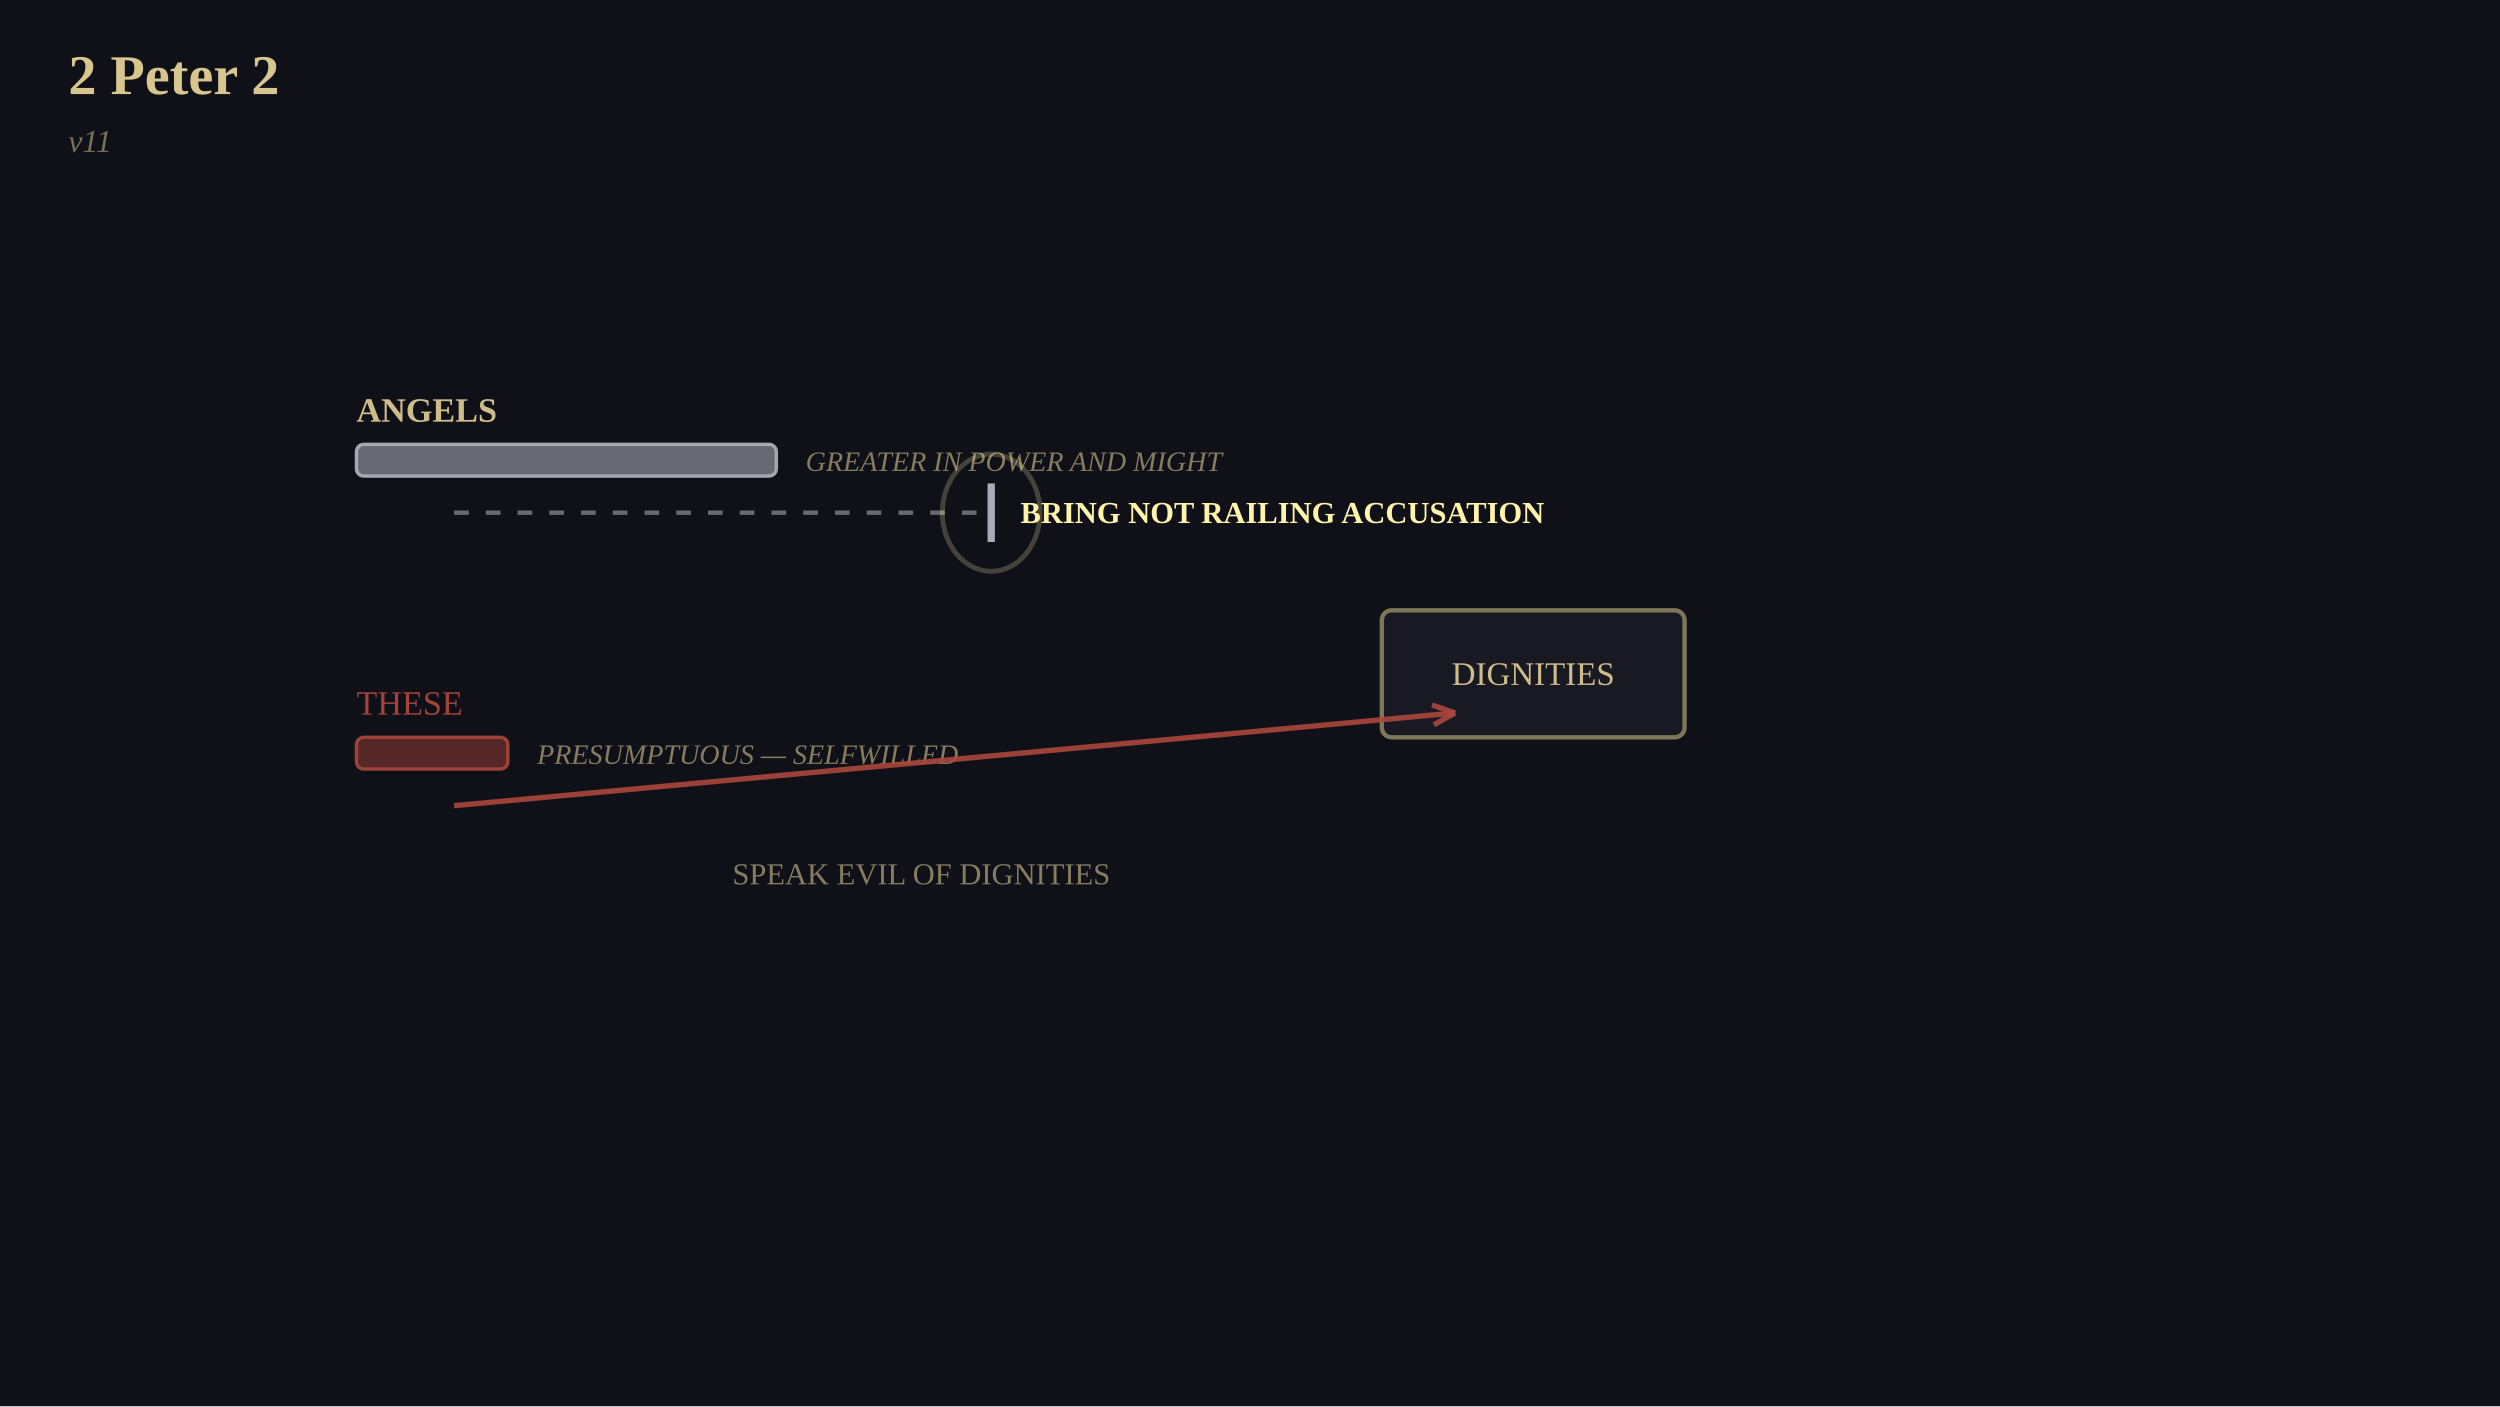
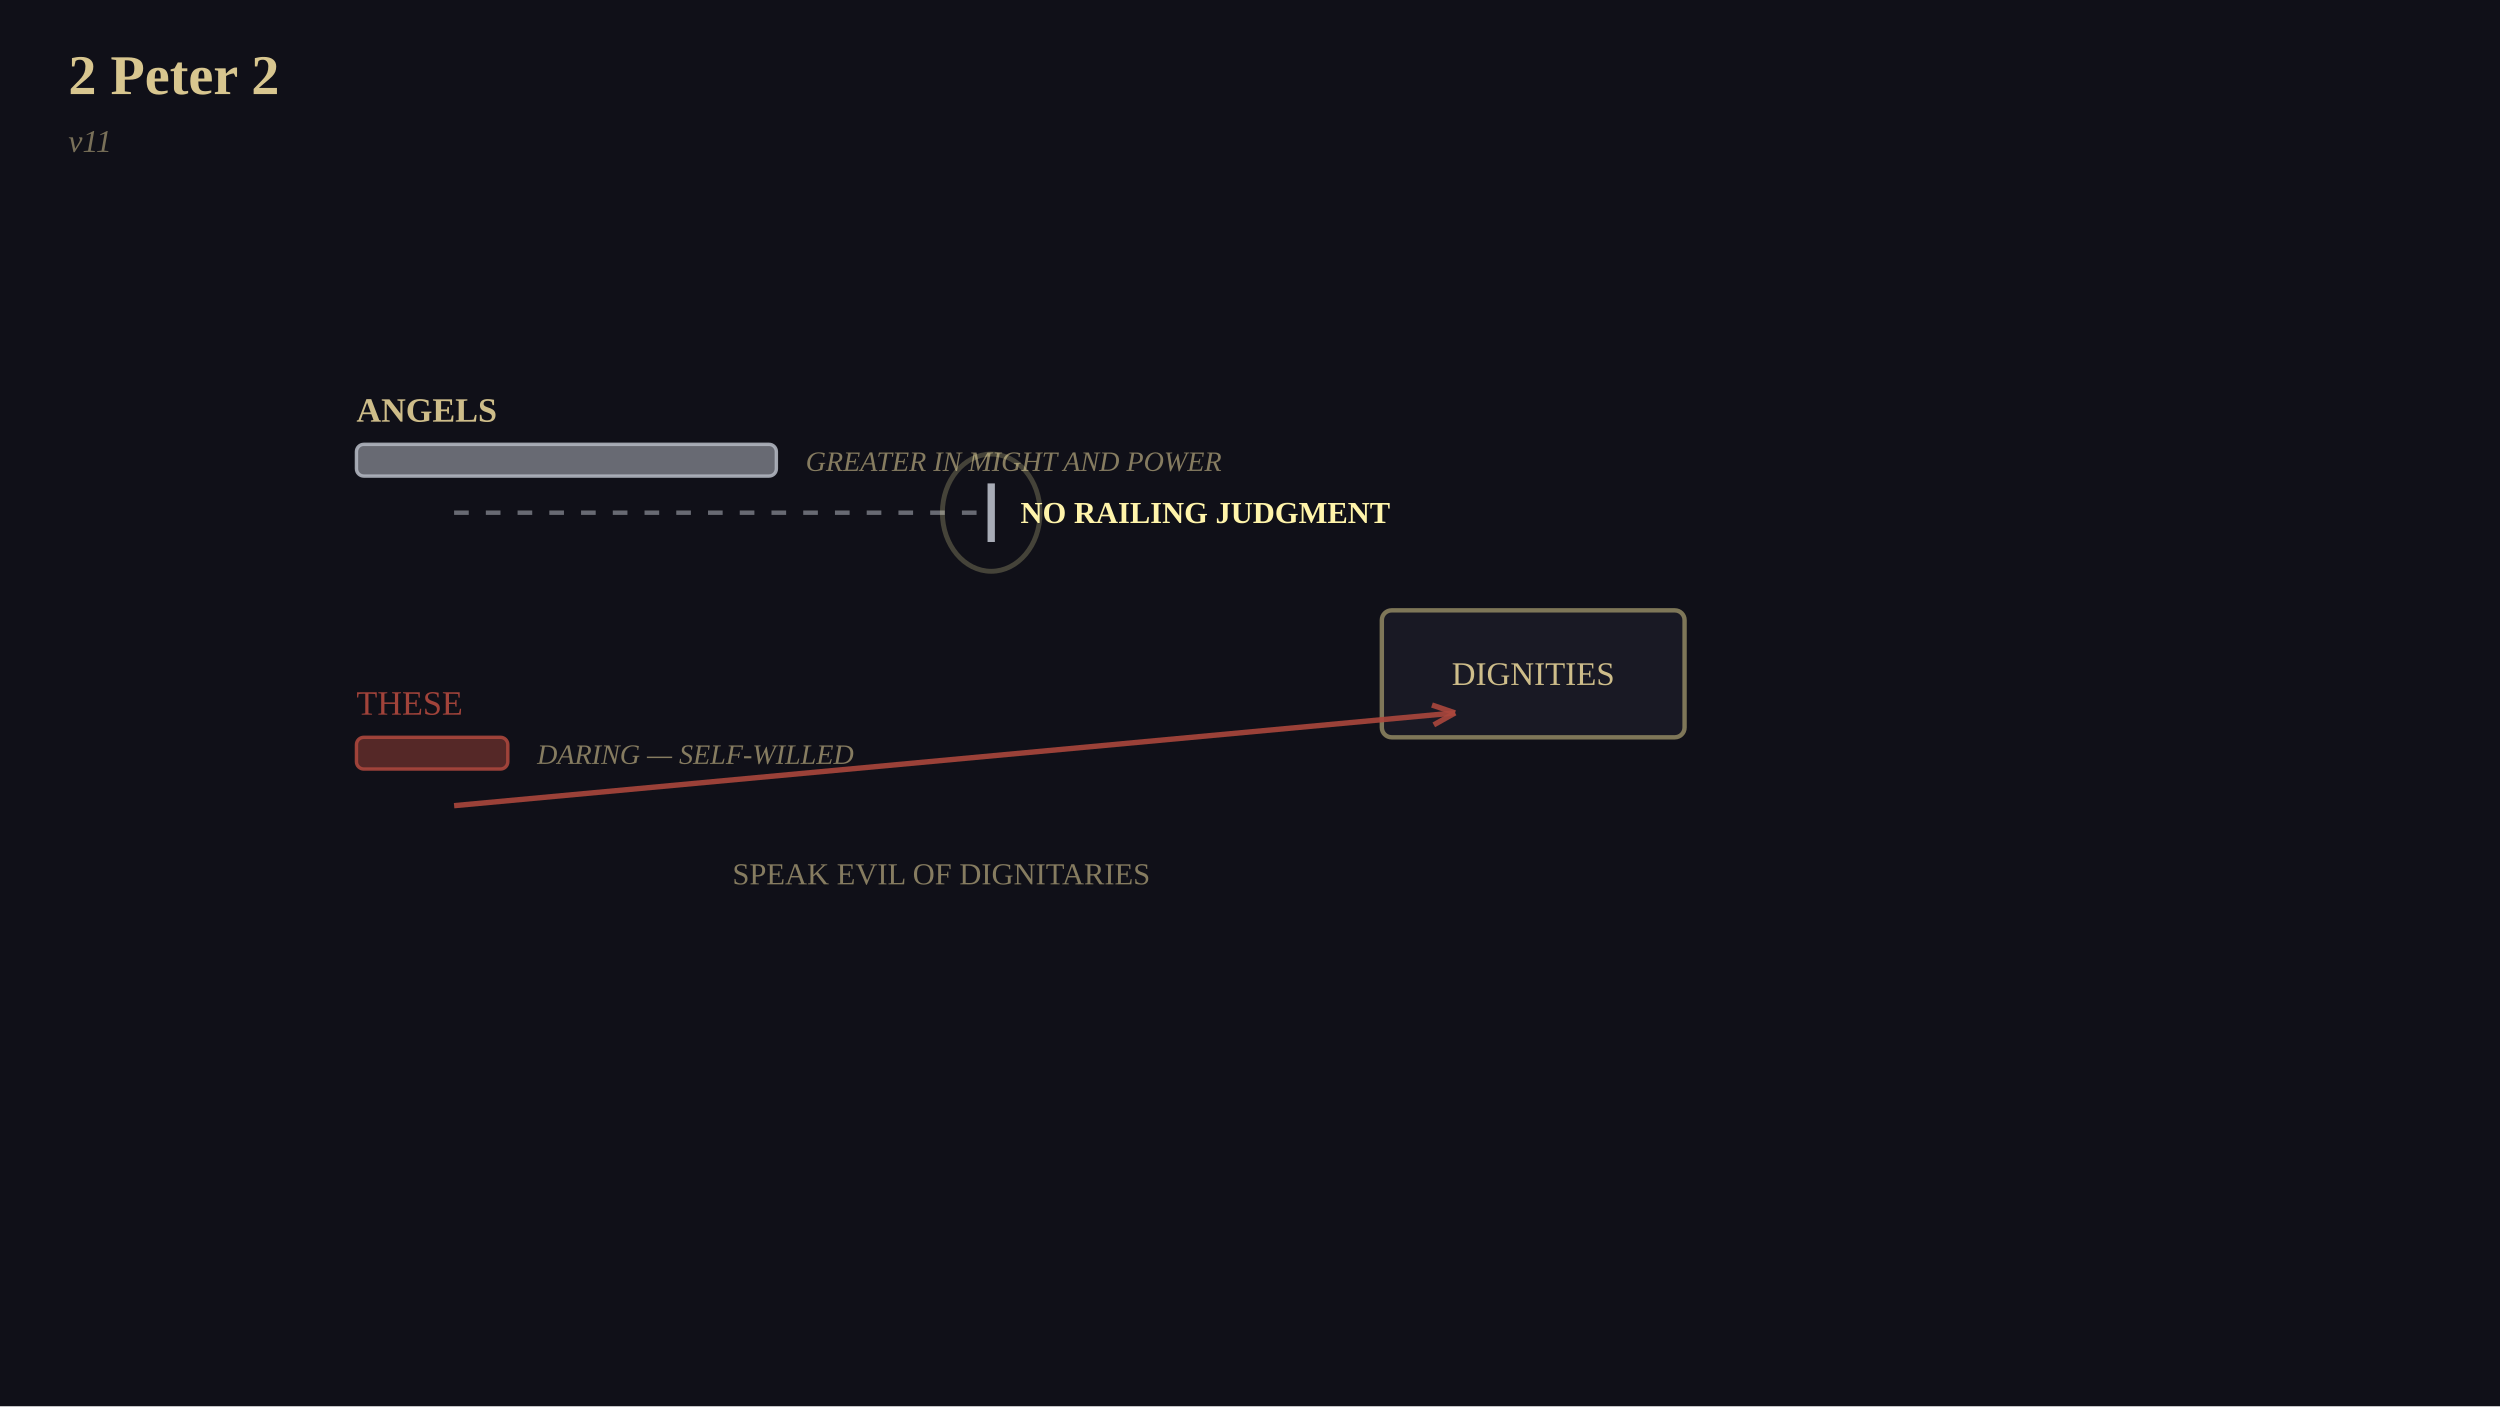
<svg xmlns="http://www.w3.org/2000/svg" viewBox="0 0 1024 576" width="1024" height="576" font-family="Georgia, 'Times New Roman', serif">
  <rect x="0" y="0" width="1024" height="576" fill="rgb(16,16,24)" />
  <text x="28" y="24" font-size="23" text-anchor="start" dominant-baseline="text-before-edge" fill="rgb(216,198,143)" font-family="Georgia, 'Times New Roman', serif" font-weight="bold">2 Peter 2</text>
  <text x="28" y="54" font-size="13" text-anchor="start" dominant-baseline="text-before-edge" fill="rgb(140,130,100)" font-family="Georgia, 'Times New Roman', serif" fill-opacity="0.847" font-style="italic">v11</text>
  <rect x="566" y="250" width="124" height="52" rx="4" fill="rgb(26,26,38)" fill-opacity="0.898" stroke="rgb(138,129,95)" stroke-width="1.8" stroke-opacity="0.898" />
  <text x="628" y="276" font-size="13.5" text-anchor="middle" dominant-baseline="central" fill="rgb(216,198,143)" font-family="Georgia, 'Times New Roman', serif" fill-opacity="0.949">DIGNITIES</text>
  <text x="146" y="168" font-size="14" text-anchor="start" dominant-baseline="central" fill="rgb(216,198,143)" font-family="Georgia, 'Times New Roman', serif" fill-opacity="0.949" font-weight="bold">ANGELS</text>
  <rect x="146" y="182" width="172" height="13" rx="3" fill="rgb(176,180,190)" fill-opacity="0.549" stroke="rgb(176,180,190)" stroke-width="1.4" stroke-opacity="0.898">
    <animate attributeName="width" values="0;172" dur="1.6s" begin="0s" fill="freeze" calcMode="spline" keyTimes="0;1" keySplines="0.42 0 0.58 1" />
  </rect>
-   <text x="330" y="189" font-size="11.5" text-anchor="start" dominant-baseline="central" fill="rgb(140,130,100)" font-family="Georgia, 'Times New Roman', serif" fill-opacity="0.949" font-style="italic">GREATER IN POWER AND MIGHT</text>
+   <text x="330" y="189" font-size="11.5" text-anchor="start" dominant-baseline="central" fill="rgb(140,130,100)" font-family="Georgia, 'Times New Roman', serif" fill-opacity="0.949" font-style="italic">GREATER IN MIGHT AND POWER</text>
  <line x1="186" y1="210" x2="400" y2="210" stroke="rgb(176,180,190)" stroke-width="1.8" stroke-opacity="0.549" stroke-dasharray="6,7" />
  <line x1="406" y1="198" x2="406" y2="222" stroke="rgb(176,180,190)" stroke-width="3" stroke-opacity="0.949" />
-   <text x="418" y="210" font-size="12.5" text-anchor="start" dominant-baseline="central" fill="rgb(255,244,170)" font-family="Georgia, 'Times New Roman', serif" font-weight="bold">BRING NOT RAILING ACCUSATION</text>
+   <text x="418" y="210" font-size="12.5" text-anchor="start" dominant-baseline="central" fill="rgb(255,244,170)" font-family="Georgia, 'Times New Roman', serif" font-weight="bold">NO RAILING JUDGMENT</text>
  <ellipse cx="406" cy="210" rx="20" ry="24" fill="none" stroke="rgb(255,244,170)" stroke-width="2" stroke-opacity="0.225">
    <animate attributeName="stroke-opacity" values="0.225;0.898;0.647;0.898" dur="0.8s" begin="0s" fill="freeze" calcMode="spline" keyTimes="0;0.35;0.7;1" keySplines="0.42 0 0.58 1;0.42 0 0.58 1;0.42 0 0.58 1" />
  </ellipse>
  <text x="146" y="288" font-size="14" text-anchor="start" dominant-baseline="central" fill="rgb(170,70,60)" font-family="Georgia, 'Times New Roman', serif" fill-opacity="0.949">THESE</text>
  <rect x="146" y="302" width="62" height="13" rx="3" fill="rgb(170,70,60)" fill-opacity="0.447" stroke="rgb(170,70,60)" stroke-width="1.4" stroke-opacity="0.898" />
-   <text x="220" y="309" font-size="11.5" text-anchor="start" dominant-baseline="central" fill="rgb(140,130,100)" font-family="Georgia, 'Times New Roman', serif" fill-opacity="0.949" font-style="italic">PRESUMPTUOUS — SELFWILLED</text>
+   <text x="220" y="309" font-size="11.5" text-anchor="start" dominant-baseline="central" fill="rgb(140,130,100)" font-family="Georgia, 'Times New Roman', serif" fill-opacity="0.949" font-style="italic">DARING — SELF-WILLED</text>
  <line x1="186" y1="330" x2="596" y2="292" stroke="rgb(170,70,60)" stroke-width="2.2" stroke-opacity="0.898" />
  <line x1="596" y1="292" x2="586.53" y2="288.78" stroke="rgb(170,70,60)" stroke-width="2.2" stroke-opacity="0.898" />
  <line x1="596" y1="292" x2="587.28" y2="296.9" stroke="rgb(170,70,60)" stroke-width="2.2" stroke-opacity="0.898" />
-   <text x="300" y="358" font-size="12.5" text-anchor="start" dominant-baseline="central" fill="rgb(140,130,100)" font-family="Georgia, 'Times New Roman', serif" fill-opacity="0.949">SPEAK EVIL OF DIGNITIES</text>
+   <text x="300" y="358" font-size="12.5" text-anchor="start" dominant-baseline="central" fill="rgb(140,130,100)" font-family="Georgia, 'Times New Roman', serif" fill-opacity="0.949">SPEAK EVIL OF DIGNITARIES</text>
</svg>
